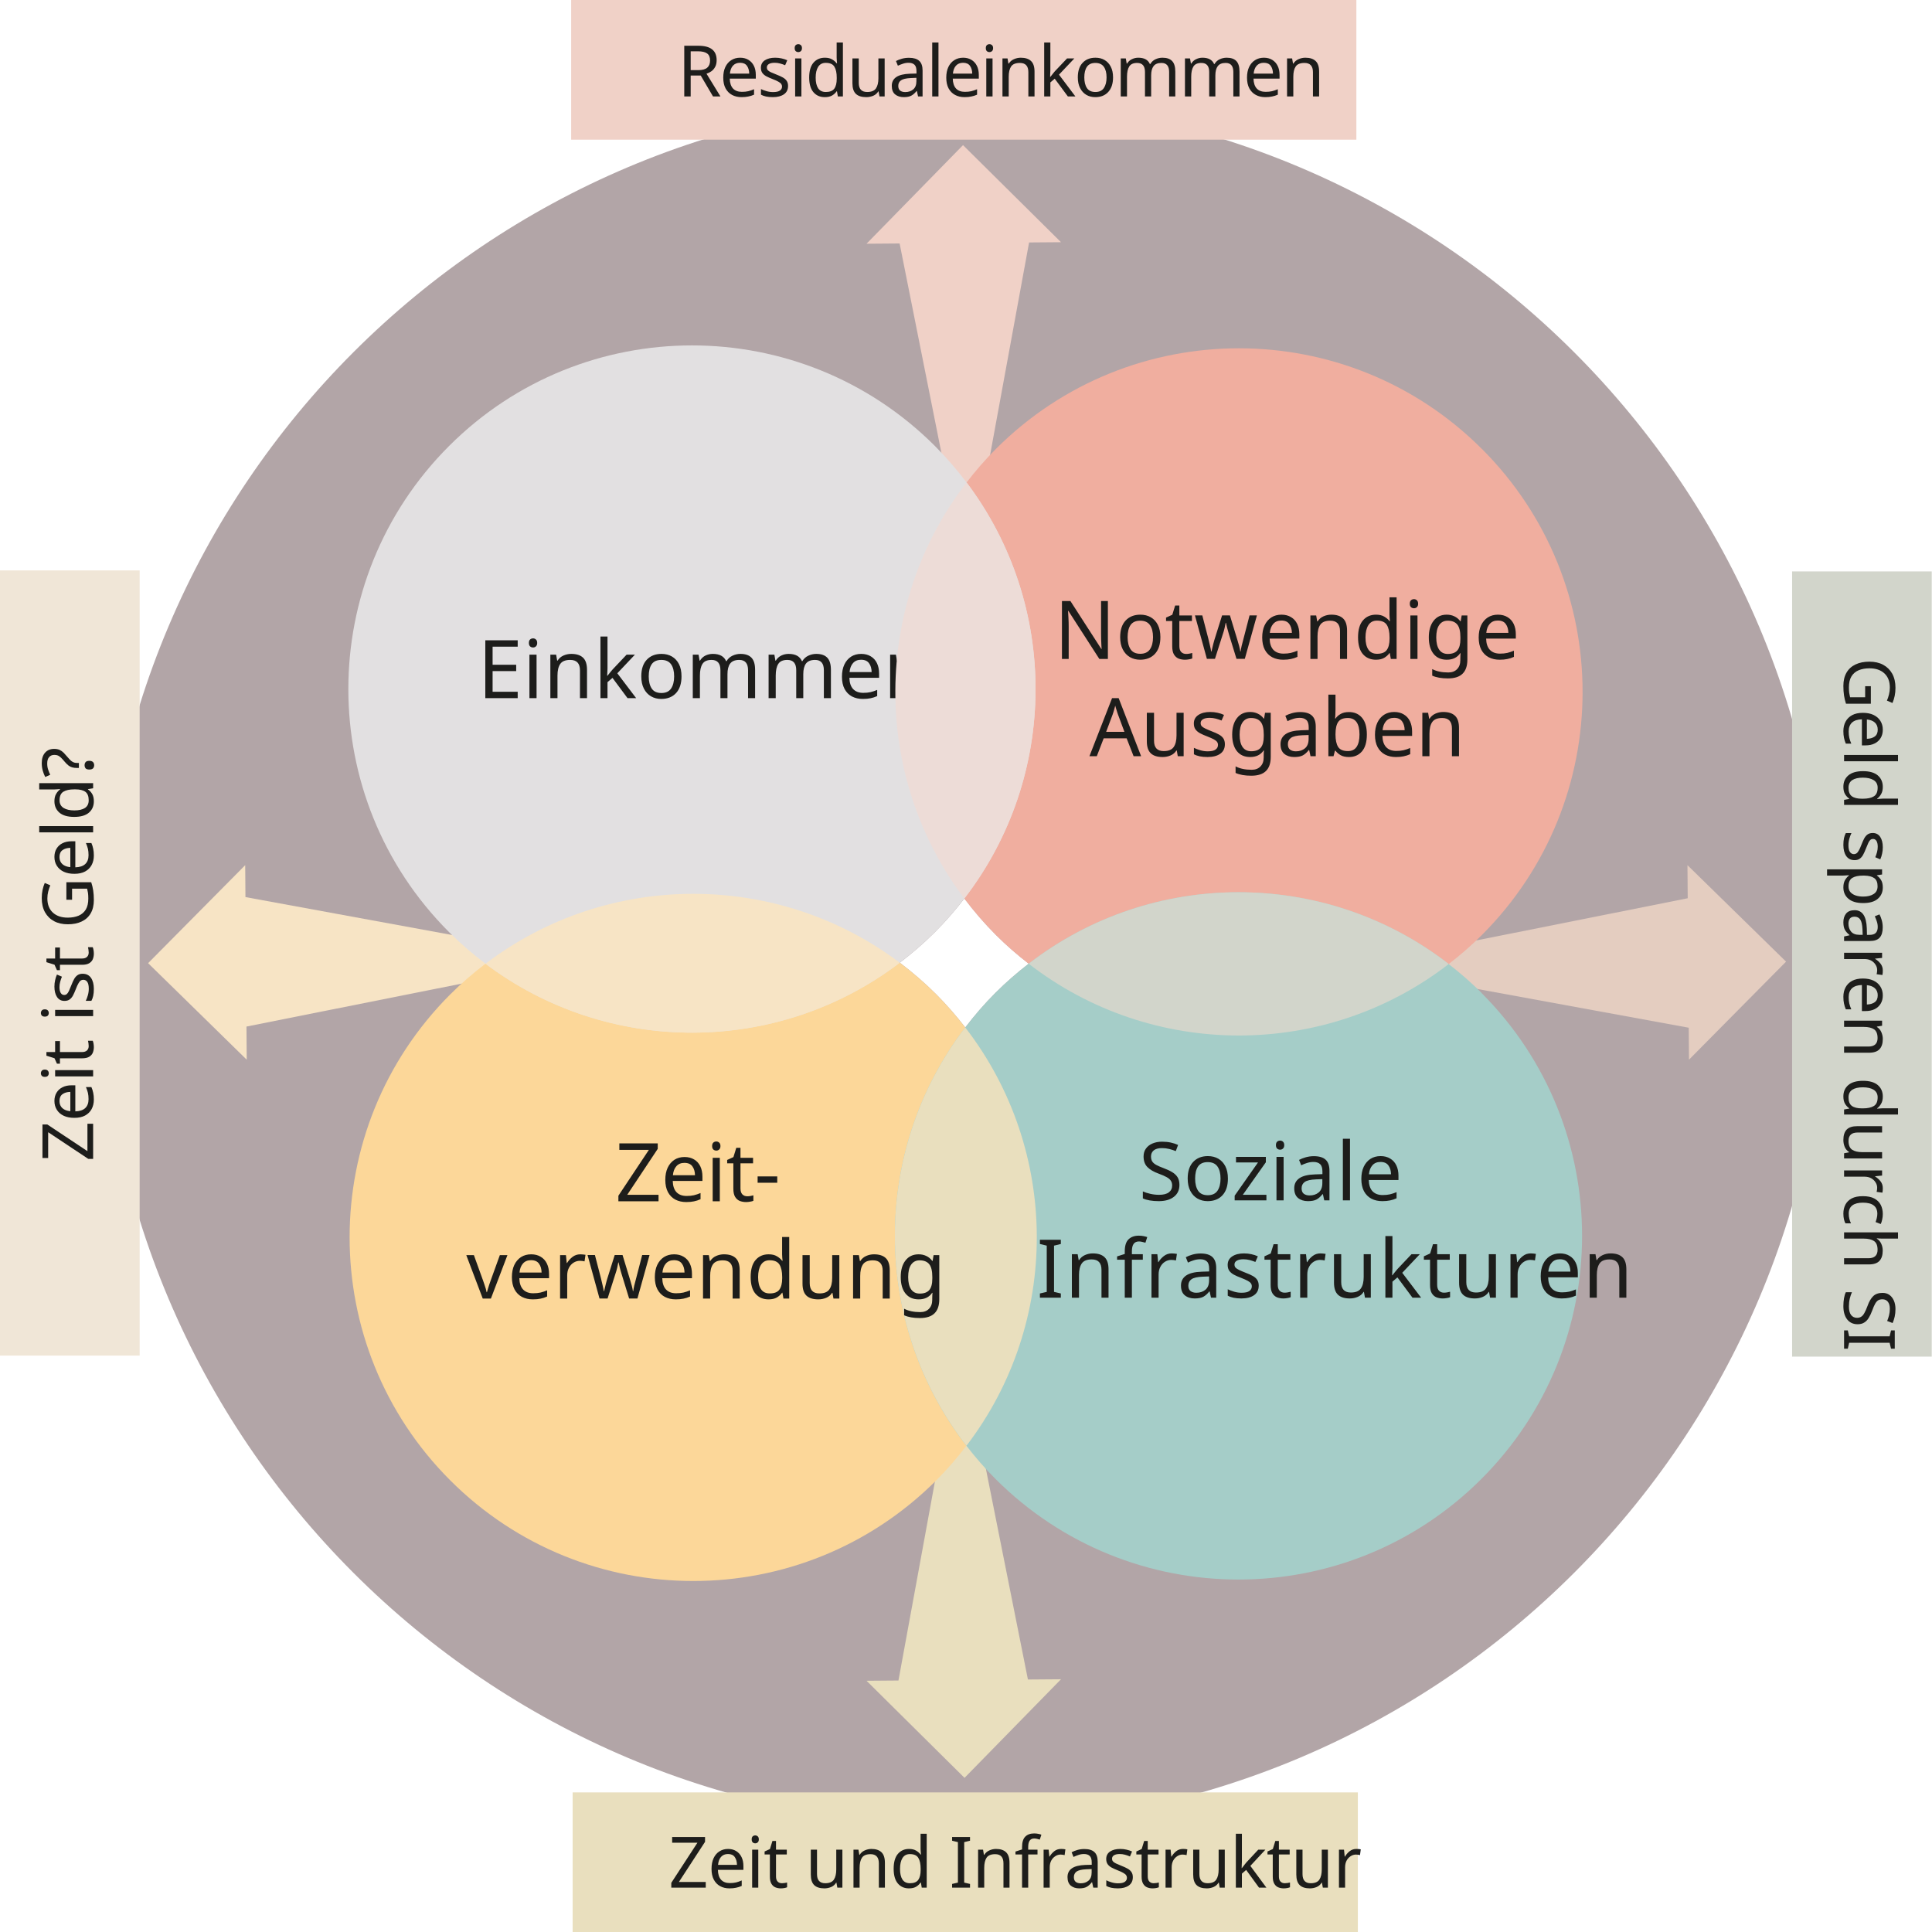
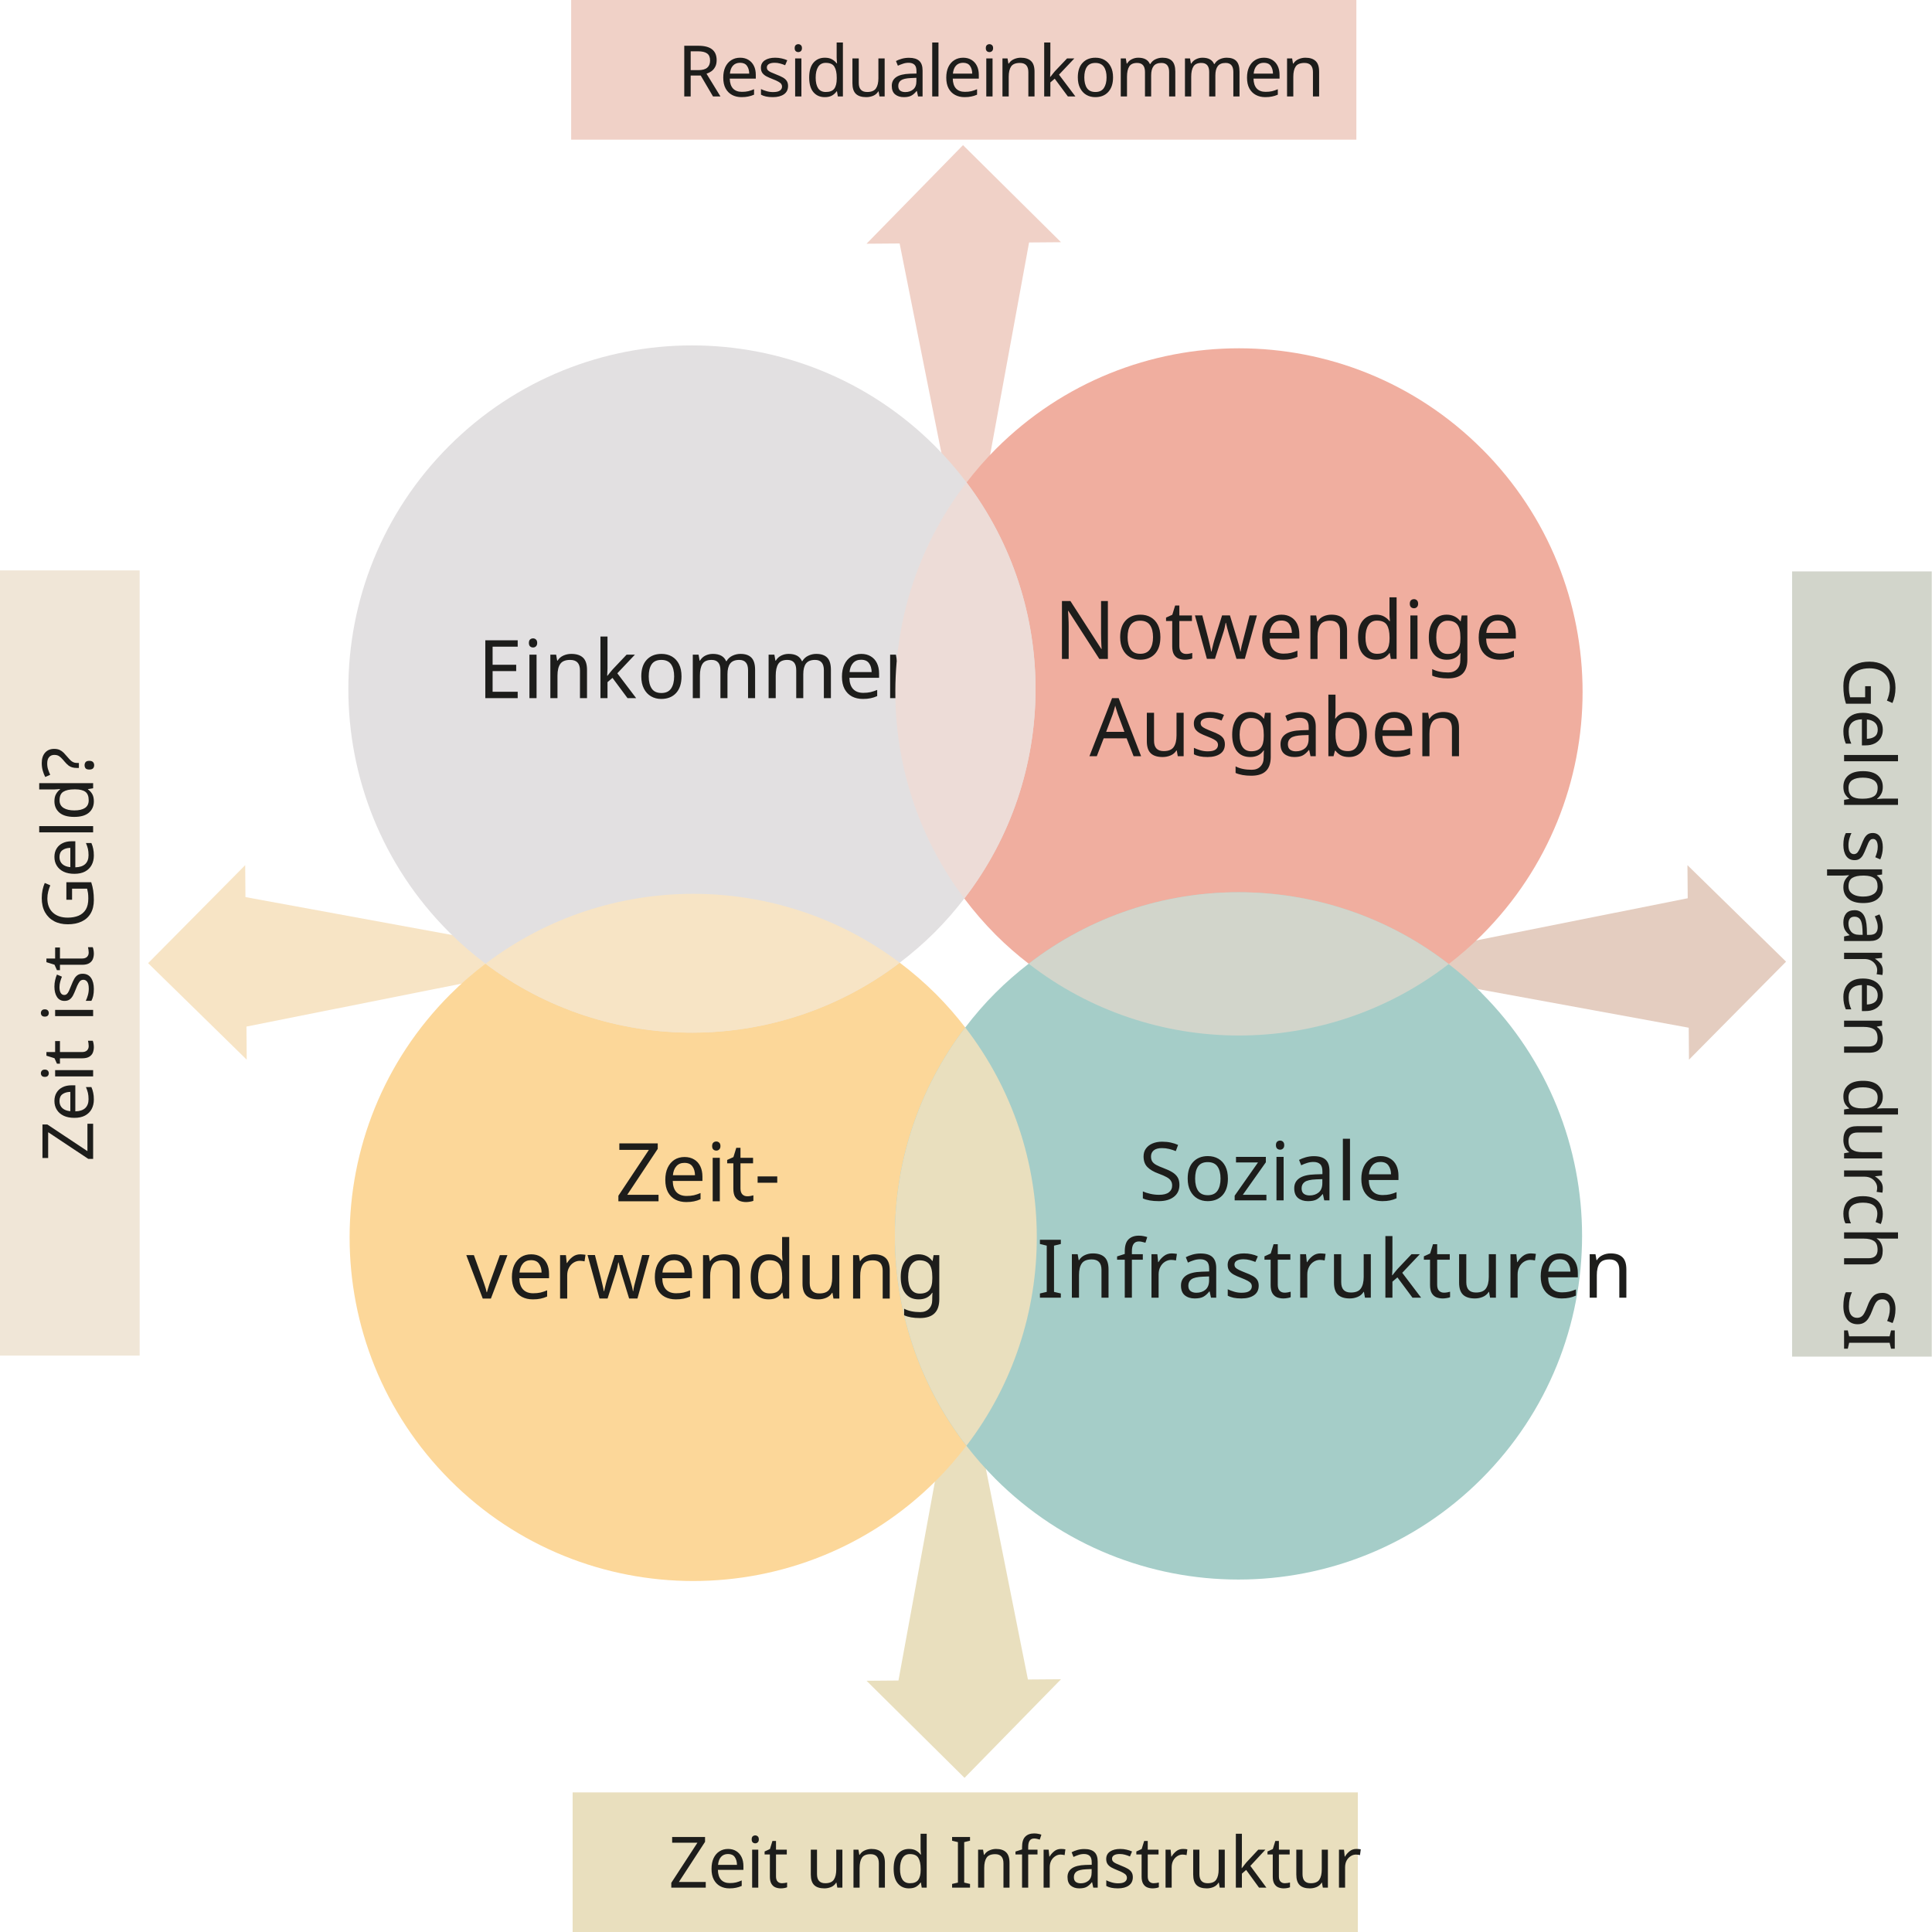
<svg xmlns="http://www.w3.org/2000/svg" viewBox="0 0 381.23 381.28">
  <defs>
    <style>
      #zeit_verwendung_text, #soziale_infrastrukturen_text {
        pointer-events: none;
      }

      .cls-1 {
        letter-spacing: -.01em;
      }

      .cls-2 {
        letter-spacing: .01em;
      }

      .cls-3 {
        fill: #f7e4c5;
      }

      .cls-4 {
        fill: #a5cdc8;
      }

      .cls-5 {
        fill: #e4cdc0;
      }

      .cls-6 {
        letter-spacing: -.01em;
      }

      .cls-7 {
        letter-spacing: 0em;
      }

      .cls-8 {
        letter-spacing: 0em;
      }

      .cls-9 {
        letter-spacing: 0em;
      }

      .cls-10 {
        letter-spacing: .02em;
      }

      .cls-11 {
        letter-spacing: 0em;
      }

      .cls-12 {
        fill: #d2d5cb;
      }

      .cls-13 {
        letter-spacing: .03em;
      }

      .cls-14 {
        letter-spacing: 0em;
      }

      .cls-15 {
        letter-spacing: 0em;
      }

      .cls-16 {
        fill: #fcd799;
      }

      .cls-17 {
        font-size: 16px;
      }

      .cls-17, .cls-18 {
        fill: #1d1d1b;
        font-family: 'MyriadPro-Regular', 'Myriad Pro', sans-serif;
      }

      .cls-19 {
        letter-spacing: 0em;
      }

      .cls-20 {
        letter-spacing: 0em;
      }

      .cls-21 {
        fill: #e9dfbe;
      }

      .cls-22 {
        letter-spacing: 0em;
      }

      .cls-23 {
        fill: #f0d1c7;
      }

      .cls-24 {
        letter-spacing: 0em;
      }

      .cls-25 {
        letter-spacing: -.01em;
      }

      .cls-26 {
        fill: #e2e0e1;
      }

      .cls-27 {
        fill: #f0e6d7;
      }

      .cls-28 {
        fill: #f0ae9f;
      }

      .cls-18 {
        font-size: 14px;
      }

      .cls-29 {
        letter-spacing: 0em;
      }

      .cls-30 {
        fill: #b2a5a7;
      }

      .cls-31 {
        letter-spacing: -.01em;
      }

      .cls-32 {
        letter-spacing: -.01em;
      }

      .cls-33 {
        letter-spacing: 0em;
      }

      .cls-34 {
        letter-spacing: -.03em;
      }

      .cls-35 {
        fill: #eddcd7;
      }
    </style>
  </defs>
-   <g id="basis">
-     <path class="cls-30" d="M190.2,19.62C96.12,19.62,19.86,95.88,19.86,189.95s76.26,170.34,170.34,170.34,170.34-76.26,170.34-170.34S284.27,19.62,190.2,19.62ZM196.47,195.92c-2.18,2.17-4.15,4.47-5.97,6.85-1.75-2.26-3.64-4.44-5.71-6.52-2.29-2.29-4.7-4.36-7.21-6.26,2.41-1.84,4.74-3.84,6.94-6.04,2.11-2.11,4.03-4.33,5.8-6.63,1.88,2.5,3.95,4.9,6.22,7.18,2.06,2.06,4.23,3.94,6.48,5.68-2.27,1.75-4.46,3.65-6.54,5.73Z" />
-   </g>
  <g id="pfeile">
    <polygon class="cls-23" points="186.95 95.22 177.54 48.05 171.01 48.1 180.53 38.37 190.05 28.64 199.72 38.22 209.39 47.8 203.09 47.85 194.41 95.16 186.95 95.22" />
    <polygon class="cls-21" points="193.45 284.29 202.86 331.45 209.39 331.4 199.87 341.13 190.35 350.86 180.68 341.28 171.01 331.7 177.31 331.65 185.98 284.34 193.45 284.29" />
    <polygon class="cls-5" points="285.9 186.68 333.07 177.27 333.02 170.74 342.75 180.26 352.48 189.78 342.9 199.45 333.32 209.13 333.27 202.82 285.96 194.15 285.9 186.68" />
    <polygon class="cls-3" points="95.81 193.18 48.64 202.59 48.69 209.13 38.96 199.6 29.23 190.08 38.81 180.41 48.39 170.74 48.44 177.04 95.75 185.72 95.81 193.18" />
  </g>
  <g id="zeit_verwendung">
    <path class="cls-16" d="M190.49,202.77c-1.75-2.26-3.64-4.44-5.71-6.52-2.29-2.29-4.7-4.36-7.21-6.26-24.15-18.2-57.68-18.14-81.76.2-2.41,1.84-4.74,3.84-6.94,6.04-26.49,26.48-26.5,69.42-.02,95.91,26.48,26.49,69.42,26.5,95.91.02,2.18-2.17,4.15-4.47,5.97-6.85,18.59-24.32,18.51-58.31-.24-82.55Z" />
  </g>
  <g id="notwendige_ausgaben">
    <path class="cls-28" d="M292.46,88.61c-26.48-26.49-69.42-26.5-95.91-.02-2.11,2.11-4.03,4.33-5.8,6.63-18.59,24.11-18.74,57.85-.44,82.11,1.88,2.5,3.95,4.9,6.22,7.18,2.06,2.06,4.23,3.94,6.48,5.68,24.33,18.87,58.54,18.89,82.9.06,2.27-1.75,4.46-3.65,6.54-5.73,26.49-26.48,26.5-69.42.02-95.91Z" />
    <text class="cls-17" transform="translate(208.03 130.04)">
      <tspan x="0" y="0">Notwendige</tspan>
      <tspan class="cls-6" x="6.97" y="19.2">Ausgaben</tspan>
    </text>
  </g>
  <g id="soziale_infrastrukturen">
    <path class="cls-4" d="M292.38,195.94c-2.06-2.06-4.23-3.94-6.48-5.68-24.33-18.87-58.54-18.89-82.9-.06-2.27,1.75-4.46,3.65-6.54,5.73-2.18,2.17-4.15,4.47-5.97,6.85-18.59,24.32-18.51,58.31.24,82.55,1.75,2.26,3.64,4.44,5.71,6.52,26.48,26.49,69.42,26.5,95.91.02,26.49-26.48,26.5-69.42.02-95.91Z" />
  </g>
  <g id="einkommen">
    <path class="cls-26" d="M190.75,95.22c-1.88-2.5-3.95-4.9-6.22-7.18-26.48-26.49-69.42-26.5-95.91-.02-26.49,26.48-26.5,69.42-.02,95.91,2.29,2.29,4.7,4.36,7.21,6.25,24.15,18.2,57.68,18.14,81.76-.2,2.41-1.84,4.74-3.84,6.94-6.04,2.11-2.11,4.03-4.33,5.8-6.63,18.59-24.11,18.74-57.85.44-82.11Z" />
    <text class="cls-17" transform="translate(94.23 137.78)">
      <tspan x="0" y="0">Einkommen</tspan>
    </text>
  </g>
  <g id="schnittflaechen">
    <path class="cls-12" d="M203.01,190.19c24.33,18.87,58.54,18.89,82.9.06-24.33-18.87-58.54-18.89-82.9-.06Z" />
    <path class="cls-3" d="M177.57,190c-24.15-18.2-57.68-18.14-81.76.2,24.15,18.2,57.68,18.14,81.76-.2Z" />
    <path class="cls-21" d="M190.49,202.77c-18.59,24.32-18.51,58.31.24,82.55,18.59-24.32,18.51-58.31-.24-82.55Z" />
    <path class="cls-35" d="M190.31,177.33c18.59-24.11,18.74-57.85.44-82.11-18.59,24.11-18.74,57.85-.44,82.11Z" />
  </g>
  <g id="zeit_verwendung_text">
    <text class="cls-17" transform="translate(121.43 237.07)">
      <tspan class="cls-31" x="0" y="0">Zeit-</tspan>
      <tspan class="cls-24" x="-29.41" y="19.2">verwendung</tspan>
    </text>
  </g>
  <g id="soziale_infrastrukturen_text">
    <text class="cls-17" transform="translate(224.73 236.89)">
      <tspan class="cls-19" x="0" y="0">Soziale</tspan>
      <tspan class="cls-2" x="-20.14" y="19.2">Infrastrukturen</tspan>
    </text>
  </g>
  <g id="zeit_und_infrastruktur">
    <rect class="cls-21" x="113.01" y="353.73" width="154.96" height="27.56" />
    <text class="cls-18" transform="translate(131.96 371.03) scale(.98 1)">
      <tspan class="cls-25" x="0" y="1.5">Zeit und Infrastruktur</tspan>
    </text>
  </g>
  <g id="geld_sparen_durch_SI">
    <rect class="cls-12" x="289.97" y="176.48" width="154.96" height="27.56" transform="translate(557.71 -177.2) rotate(90)" />
    <text class="cls-18" transform="translate(364.43 126.72) rotate(90)">
      <tspan class="cls-7" x="3" y="0.5">Geld sparen durch SI</tspan>
    </text>
  </g>
  <g id="zeit_ist_geld">
    <rect class="cls-27" x="-63.7" y="176.27" width="154.96" height="27.56" transform="translate(203.83 176.27) rotate(90)" />
    <text class="cls-18" transform="translate(16.88 229.24) rotate(-90)">
      <tspan class="cls-1" x="0" y="1.5">Zeit ist Geld?</tspan>
    </text>
  </g>
  <g id="verfuegbares_einkommen">
    <rect class="cls-23" x="112.72" width="154.96" height="27.56" />
    <text class="cls-18" transform="translate(118.68 18.03)">
      <tspan class="cls-34" x="15" y="1">Residualeinkommen</tspan>
    </text>
  </g>
</svg>
